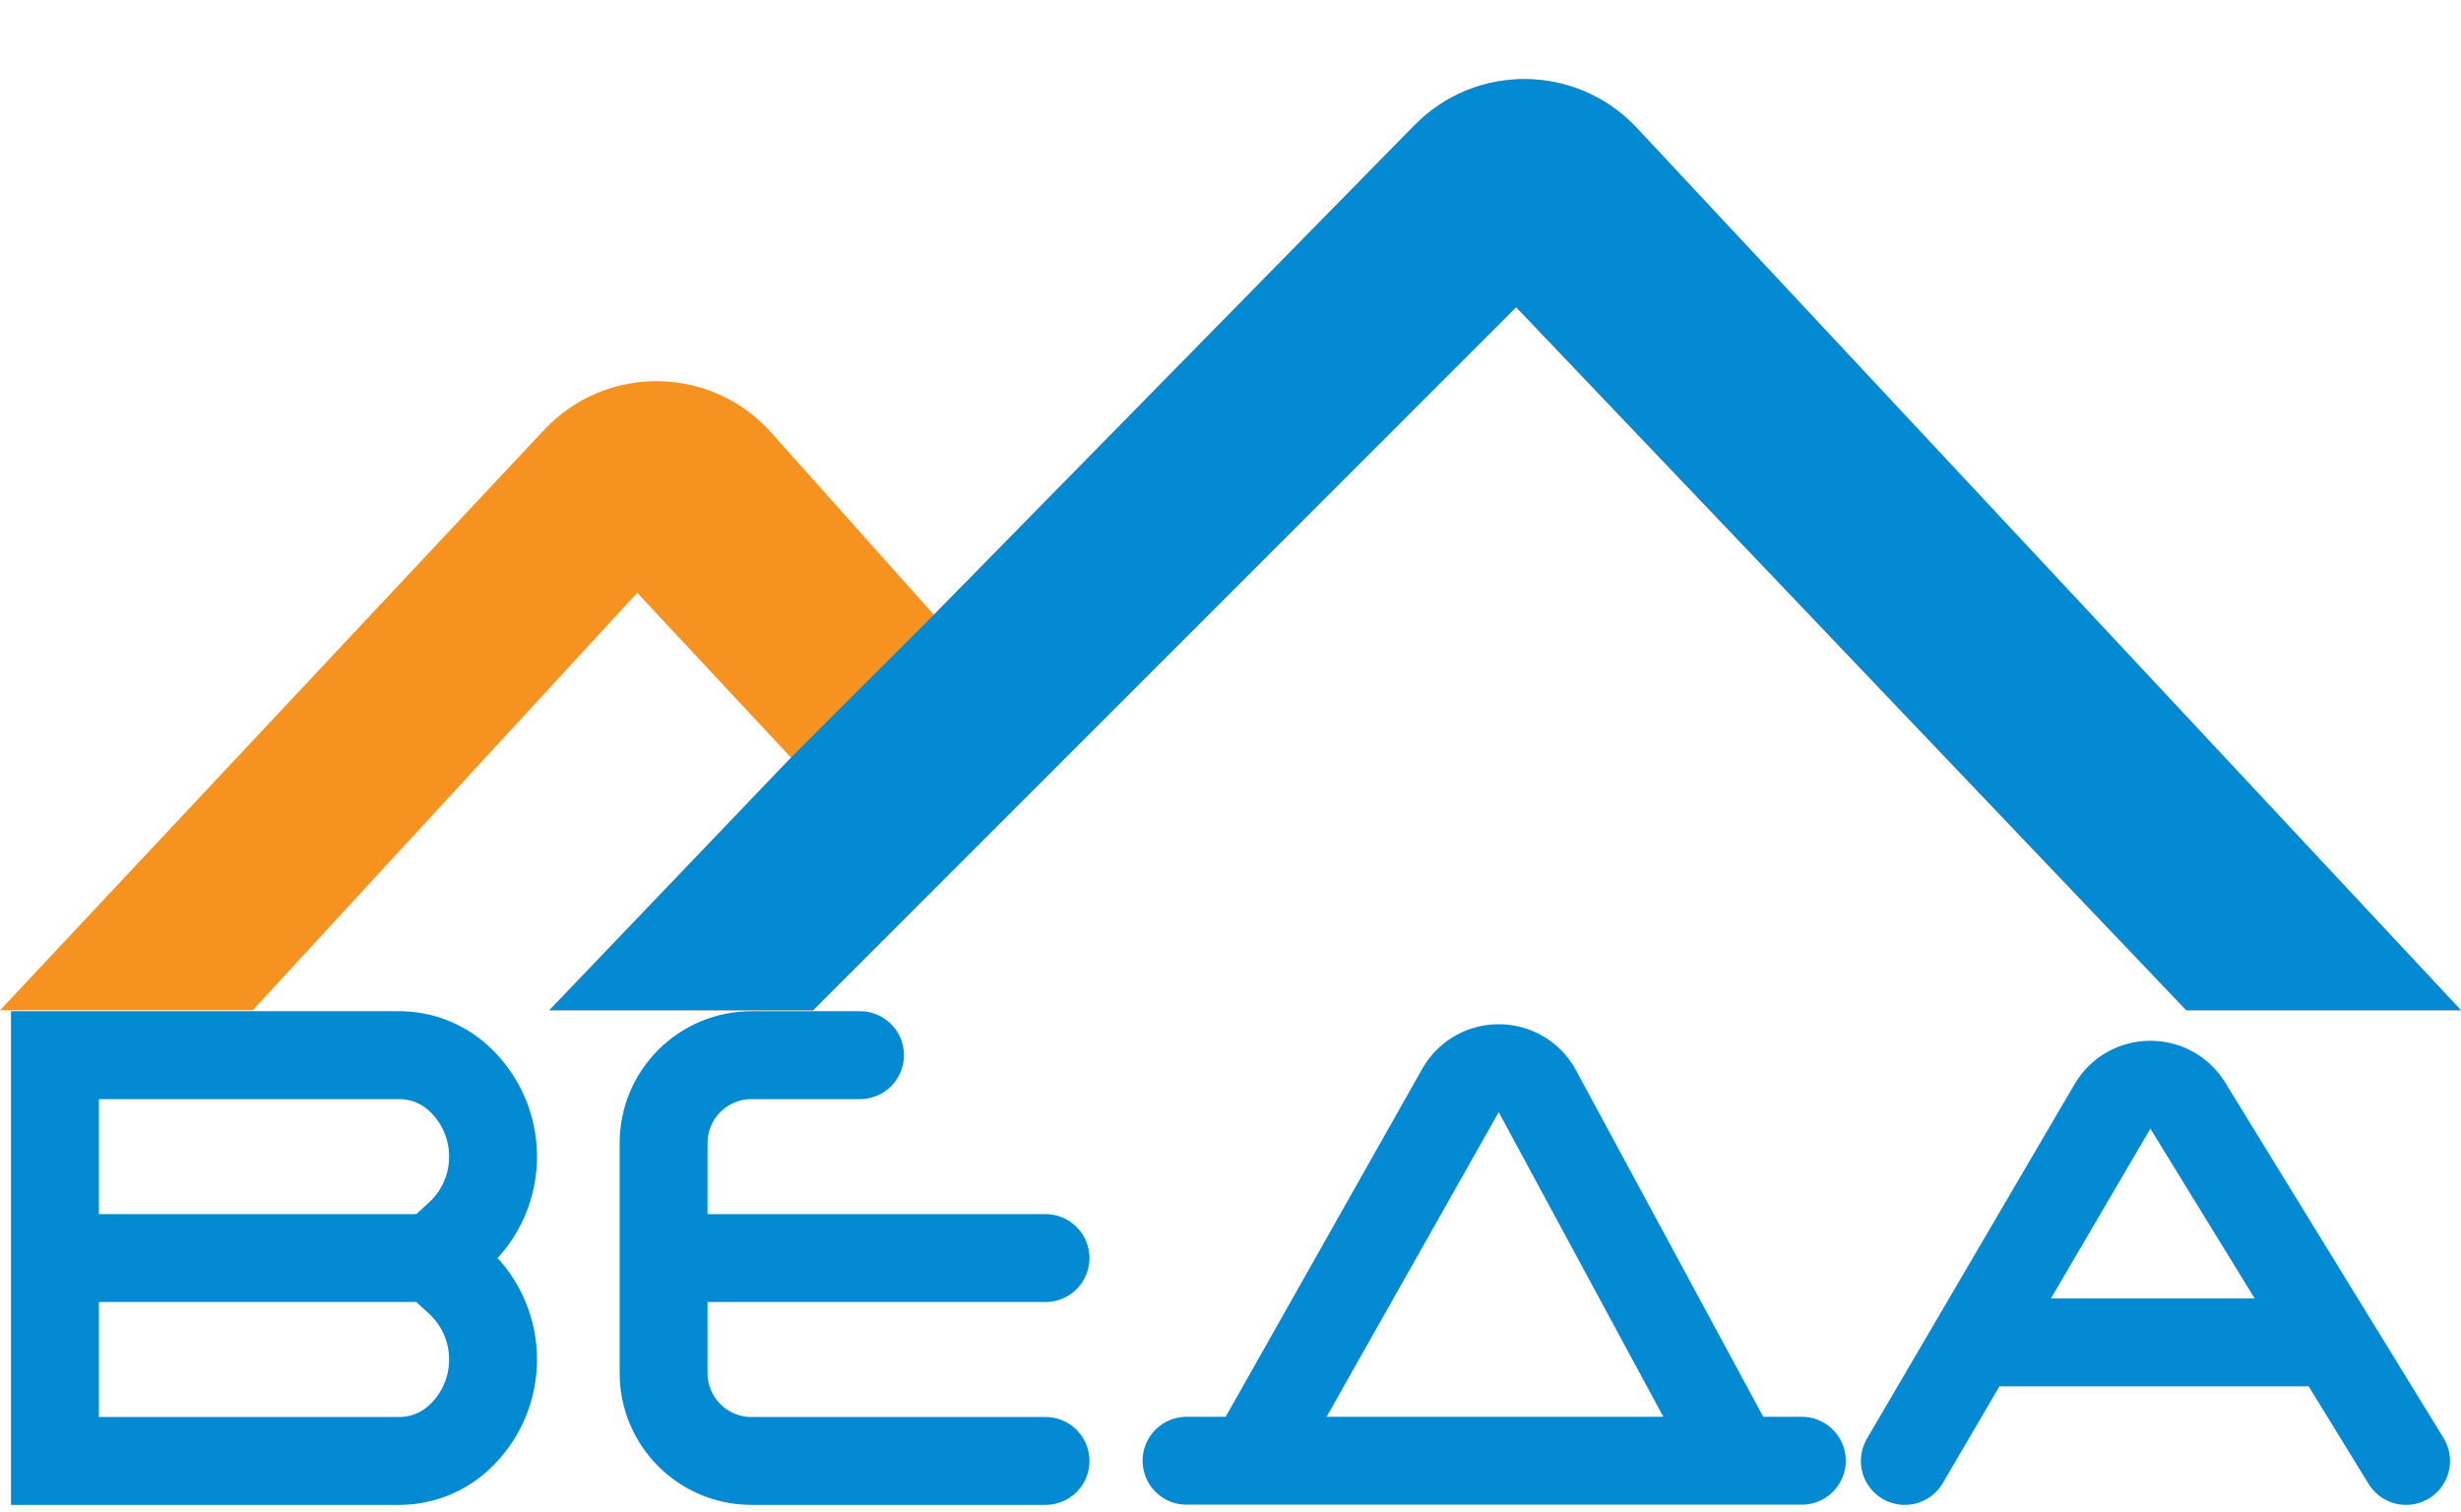
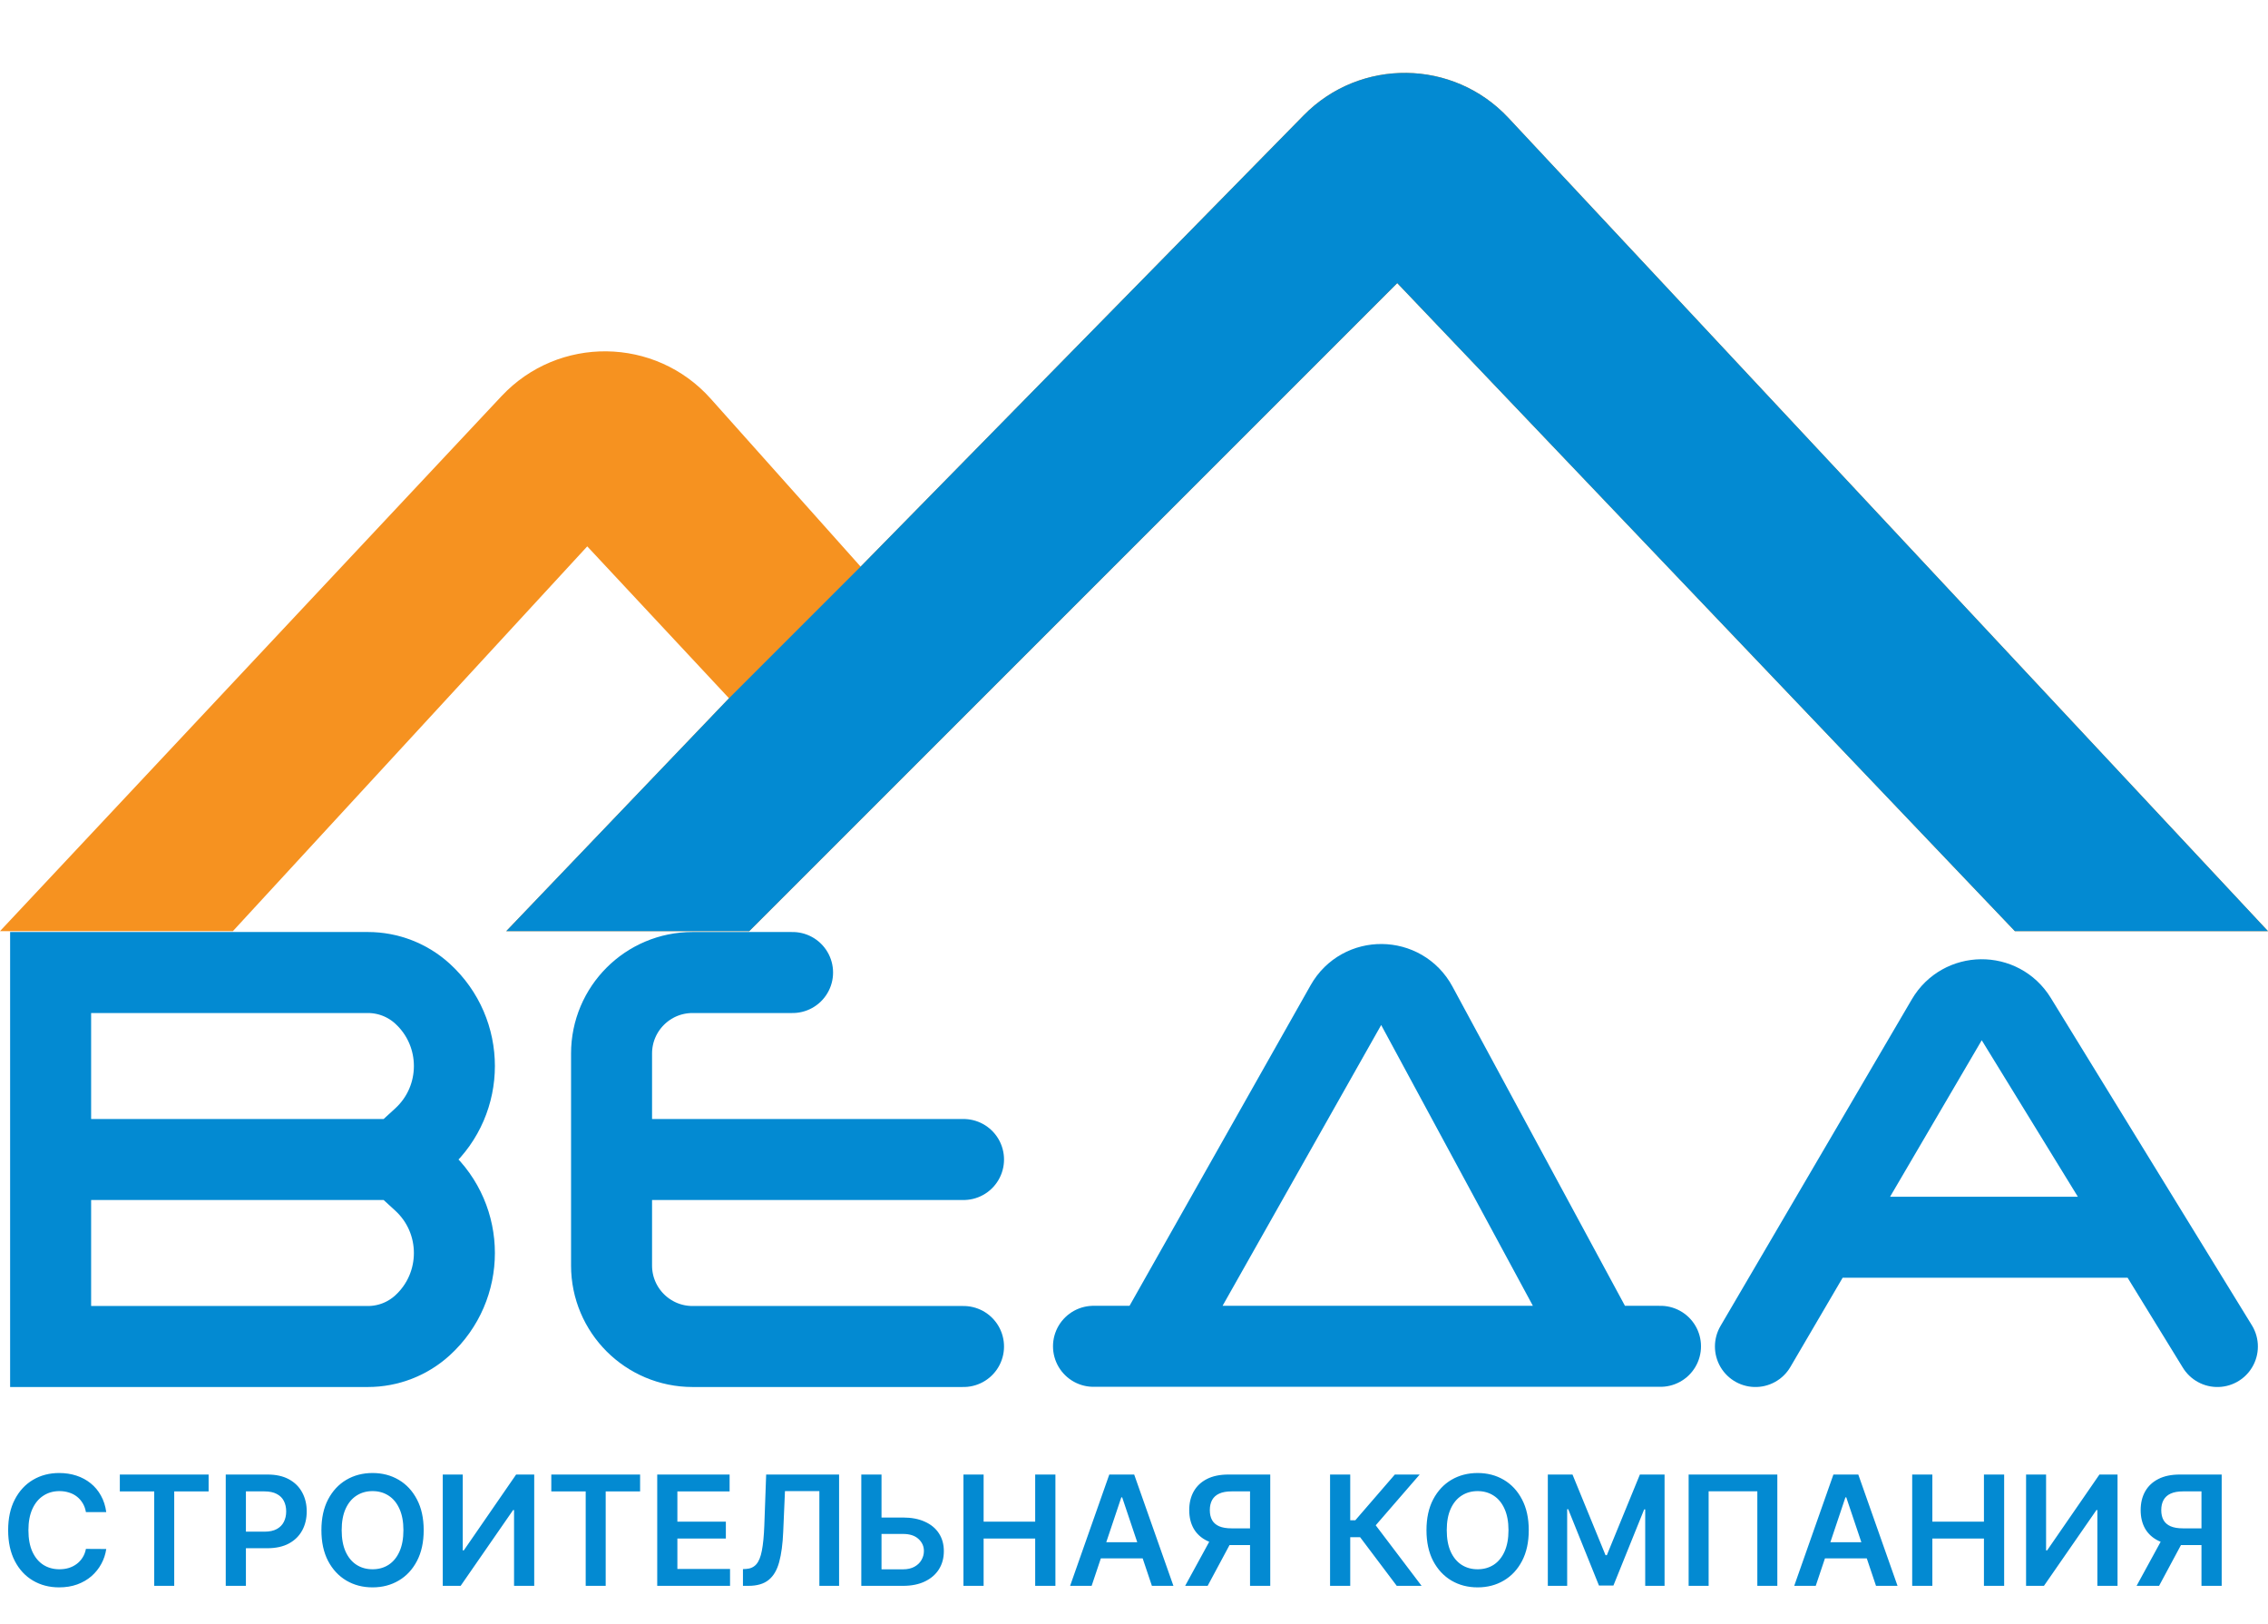
- <svg xmlns="http://www.w3.org/2000/svg" width="197" height="121" viewBox="0 0 197 121" fill="none">
+ <svg xmlns="http://www.w3.org/2000/svg" width="197" height="141" viewBox="0 0 197 141" fill="none">
  <path d="M20.228 80.874H0L43.564 34.406C48.509 29.131 56.915 29.233 61.731 34.627L74.754 49.214L113.238 10.018C118.148 5.016 126.237 5.117 131.022 10.239L197 80.874H175.013L121.366 24.589L93.223 52.732L65.08 80.874H43.973L63.321 60.647L51.009 47.455L20.228 80.874Z" fill="#F69220" />
-   <path d="M43.973 80.874L63.321 60.647L74.754 49.214L113.238 10.018C118.149 5.016 126.237 5.117 131.022 10.239L197 80.874H175.013L121.366 24.589L93.223 52.732L65.08 80.874H43.973Z" fill="#038AD2" />
-   <path d="M34.688 100.709L36.703 102.551C40.391 105.925 40.391 111.735 36.703 115.108V115.108C35.407 116.293 33.715 116.95 31.959 116.95H4.397V100.709M34.688 100.709L36.703 98.867C40.391 95.494 40.391 89.684 36.703 86.31V86.31C35.407 85.125 33.715 84.468 31.959 84.468H4.397V100.709M34.688 100.709H4.397" stroke="#038AD2" stroke-width="7.036" />
+   <path d="M43.973 80.874L63.321 60.647L74.754 49.214L113.238 10.018C118.148 5.016 126.237 5.117 131.022 10.239L197 80.874H175.013L121.366 24.589L93.223 52.732L65.08 80.874H43.973Z" fill="#038AD2" />
+   <path d="M34.689 100.709L36.703 102.551C40.391 105.925 40.391 111.735 36.703 115.108V115.108C35.407 116.293 33.715 116.95 31.959 116.95H4.397V100.709M34.689 100.709L36.703 98.867C40.391 95.494 40.391 89.684 36.703 86.31V86.31C35.407 85.125 33.715 84.468 31.959 84.468H4.397V100.709M34.689 100.709H4.397" stroke="#038AD2" stroke-width="7.036" />
  <path d="M68.843 84.468H60.156C56.27 84.468 53.12 87.618 53.12 91.504V100.709M83.692 116.95H60.156C56.27 116.95 53.12 113.8 53.12 109.915V100.709M53.12 100.709H83.692" stroke="#038AD2" stroke-width="7.036" stroke-linecap="round" />
  <path d="M94.982 116.933H100.166M144.232 116.933H139.047M139.047 116.933L123.065 87.355C121.75 84.921 118.268 84.888 116.907 87.297L100.166 116.933M139.047 116.933H100.166" stroke="#038AD2" stroke-width="7.036" stroke-linecap="round" />
  <path d="M152.478 116.95L158.036 107.461M192.603 116.95L186.774 107.461M186.774 107.461L175.132 88.509C173.742 86.246 170.441 86.281 169.099 88.573L158.036 107.461M186.774 107.461H158.036" stroke="#038AD2" stroke-width="7.036" stroke-linecap="round" />
+   <path d="M9.229 131.332H7.463C7.413 131.043 7.32 130.786 7.185 130.563C7.049 130.336 6.881 130.144 6.68 129.987C6.478 129.829 6.249 129.711 5.99 129.633C5.736 129.551 5.46 129.51 5.164 129.51C4.639 129.51 4.173 129.642 3.767 129.907C3.361 130.168 3.043 130.552 2.813 131.058C2.584 131.562 2.469 132.177 2.469 132.904C2.469 133.644 2.584 134.267 2.813 134.774C3.046 135.277 3.364 135.658 3.767 135.916C4.173 136.171 4.637 136.298 5.16 136.298C5.449 136.298 5.72 136.261 5.972 136.185C6.227 136.106 6.455 135.991 6.656 135.84C6.861 135.689 7.032 135.504 7.171 135.283C7.312 135.063 7.41 134.811 7.463 134.528L9.229 134.538C9.163 134.997 9.02 135.428 8.799 135.831C8.582 136.234 8.297 136.589 7.945 136.898C7.592 137.203 7.18 137.442 6.708 137.615C6.236 137.785 5.712 137.87 5.136 137.87C4.286 137.87 3.528 137.674 2.861 137.28C2.194 136.887 1.668 136.319 1.284 135.576C0.9 134.833 0.708 133.943 0.708 132.904C0.708 131.863 0.902 130.972 1.289 130.232C1.676 129.49 2.203 128.922 2.87 128.528C3.537 128.135 4.293 127.938 5.136 127.938C5.674 127.938 6.175 128.014 6.637 128.165C7.1 128.316 7.512 128.538 7.874 128.83C8.236 129.12 8.533 129.475 8.766 129.897C9.002 130.316 9.156 130.794 9.229 131.332ZM10.408 129.538V128.07H18.121V129.538H15.133V137.738H13.396V129.538H10.408ZM19.608 137.738V128.07H23.234C23.977 128.07 24.6 128.209 25.103 128.486C25.61 128.763 25.992 129.143 26.25 129.628C26.512 130.11 26.642 130.657 26.642 131.271C26.642 131.891 26.512 132.442 26.25 132.923C25.989 133.405 25.604 133.784 25.094 134.061C24.584 134.335 23.956 134.471 23.21 134.471H20.807V133.032H22.974C23.408 133.032 23.764 132.956 24.041 132.805C24.318 132.654 24.523 132.446 24.655 132.182C24.79 131.918 24.858 131.614 24.858 131.271C24.858 130.928 24.79 130.626 24.655 130.364C24.523 130.103 24.316 129.9 24.036 129.756C23.759 129.608 23.402 129.534 22.965 129.534H21.36V137.738H19.608ZM36.802 132.904C36.802 133.946 36.607 134.838 36.217 135.581C35.83 136.32 35.301 136.887 34.631 137.28C33.963 137.674 33.206 137.87 32.36 137.87C31.513 137.87 30.755 137.674 30.085 137.28C29.417 136.884 28.889 136.316 28.498 135.576C28.111 134.833 27.918 133.943 27.918 132.904C27.918 131.863 28.111 130.972 28.498 130.232C28.889 129.49 29.417 128.922 30.085 128.528C30.755 128.135 31.513 127.938 32.36 127.938C33.206 127.938 33.963 128.135 34.631 128.528C35.301 128.922 35.83 129.49 36.217 130.232C36.607 130.972 36.802 131.863 36.802 132.904ZM35.041 132.904C35.041 132.171 34.926 131.553 34.697 131.049C34.47 130.542 34.155 130.16 33.752 129.902C33.35 129.641 32.886 129.51 32.36 129.51C31.834 129.51 31.37 129.641 30.967 129.902C30.564 130.16 30.248 130.542 30.018 131.049C29.792 131.553 29.679 132.171 29.679 132.904C29.679 133.637 29.792 134.257 30.018 134.764C30.248 135.268 30.564 135.65 30.967 135.911C31.37 136.169 31.834 136.298 32.36 136.298C32.886 136.298 33.35 136.169 33.752 135.911C34.155 135.65 34.47 135.268 34.697 134.764C34.926 134.257 35.041 133.637 35.041 132.904ZM38.458 128.07H40.195V134.66H40.285L44.831 128.07H46.403V137.738H44.651V131.153H44.571L40.011 137.738H38.458V128.07ZM47.886 129.538V128.07H55.6V129.538H52.611V137.738H50.874V129.538H47.886ZM57.087 137.738V128.07H63.374V129.538H58.838V132.163H63.049V133.631H58.838V136.27H63.412V137.738H57.087ZM64.533 137.738V136.284L64.807 136.27C65.179 136.248 65.473 136.114 65.69 135.869C65.91 135.623 66.072 135.228 66.176 134.684C66.283 134.139 66.354 133.409 66.389 132.494L66.549 128.07H72.884V137.738H71.171V129.51H68.183L68.031 133.036C67.987 134.094 67.871 134.97 67.682 135.666C67.496 136.361 67.191 136.881 66.766 137.224C66.345 137.567 65.758 137.738 65.005 137.738H64.533ZM75.979 131.804H78.433C79.173 131.804 79.807 131.925 80.336 132.168C80.868 132.407 81.275 132.745 81.558 133.183C81.842 133.62 81.983 134.135 81.983 134.726C81.983 135.321 81.842 135.845 81.558 136.298C81.275 136.748 80.868 137.101 80.336 137.356C79.807 137.611 79.173 137.738 78.433 137.738H74.813V128.07H76.569V136.303H78.433C78.824 136.303 79.154 136.229 79.425 136.081C79.695 135.933 79.9 135.738 80.038 135.496C80.18 135.254 80.251 134.991 80.251 134.707C80.251 134.298 80.093 133.951 79.779 133.664C79.467 133.375 79.019 133.23 78.433 133.23H75.979V131.804ZM83.686 137.738V128.07H85.438V132.163H89.917V128.07H91.674V137.738H89.917V133.631H85.438V137.738H83.686ZM94.82 137.738H92.95L96.354 128.07H98.516L101.924 137.738H100.055L97.473 130.053H97.397L94.82 137.738ZM94.881 133.947H99.98V135.354H94.881V133.947ZM110.335 137.738H108.579V129.534H106.974C106.54 129.534 106.183 129.598 105.903 129.727C105.626 129.853 105.42 130.039 105.284 130.284C105.152 130.527 105.086 130.819 105.086 131.162C105.086 131.505 105.152 131.795 105.284 132.031C105.416 132.264 105.621 132.442 105.898 132.564C106.178 132.684 106.534 132.744 106.965 132.744H109.316V134.198H106.729C105.986 134.198 105.36 134.075 104.85 133.829C104.34 133.581 103.953 133.23 103.689 132.777C103.428 132.32 103.297 131.782 103.297 131.162C103.297 130.545 103.426 130.006 103.684 129.543C103.945 129.077 104.329 128.715 104.836 128.457C105.343 128.199 105.966 128.07 106.705 128.07H110.335V137.738ZM105.336 133.357H107.248L104.897 137.738H102.943L105.336 133.357ZM121.323 137.738L118.141 133.513H117.282V137.738H115.53V128.07H117.282V132.045H117.721L121.157 128.07H123.315L119.496 132.479L123.48 137.738H121.323ZM132.789 132.904C132.789 133.946 132.594 134.838 132.204 135.581C131.817 136.32 131.288 136.887 130.618 137.28C129.95 137.674 129.194 137.87 128.347 137.87C127.5 137.87 126.742 137.674 126.072 137.28C125.404 136.884 124.876 136.316 124.485 135.576C124.098 134.833 123.905 133.943 123.905 132.904C123.905 131.863 124.098 130.972 124.485 130.232C124.876 129.49 125.404 128.922 126.072 128.528C126.742 128.135 127.5 127.938 128.347 127.938C129.194 127.938 129.95 128.135 130.618 128.528C131.288 128.922 131.817 129.49 132.204 130.232C132.594 130.972 132.789 131.863 132.789 132.904ZM131.028 132.904C131.028 132.171 130.913 131.553 130.684 131.049C130.457 130.542 130.142 130.16 129.74 129.902C129.337 129.641 128.873 129.51 128.347 129.51C127.821 129.51 127.357 129.641 126.954 129.902C126.552 130.16 126.235 130.542 126.006 131.049C125.779 131.553 125.666 132.171 125.666 132.904C125.666 133.637 125.779 134.257 126.006 134.764C126.235 135.268 126.552 135.65 126.954 135.911C127.357 136.169 127.821 136.298 128.347 136.298C128.873 136.298 129.337 136.169 129.74 135.911C130.142 135.65 130.457 135.268 130.684 134.764C130.913 134.257 131.028 133.637 131.028 132.904ZM134.445 128.07H136.588L139.458 135.076H139.571L142.442 128.07H144.585V137.738H142.904V131.096H142.815L140.143 137.71H138.887L136.215 131.082H136.125V137.738H134.445V128.07ZM154.38 128.07V137.738H152.643V129.524H148.413V137.738H146.676V128.07H154.38ZM157.716 137.738H155.847L159.251 128.07H161.413L164.821 137.738H162.952L160.369 130.053H160.294L157.716 137.738ZM157.778 133.947H162.876V135.354H157.778V133.947ZM166.094 137.738V128.07H167.846V132.163H172.326V128.07H174.082V137.738H172.326V133.631H167.846V137.738H166.094ZM175.986 128.07H177.724V134.66H177.813L182.359 128.07H183.931V137.738H182.18V131.153H182.1L177.539 137.738H175.986V128.07ZM192.977 137.738H191.221V129.534H189.616C189.182 129.534 188.825 129.598 188.544 129.727C188.268 129.853 188.061 130.039 187.926 130.284C187.794 130.527 187.728 130.819 187.728 131.162C187.728 131.505 187.794 131.795 187.926 132.031C188.058 132.264 188.263 132.442 188.54 132.564C188.82 132.684 189.175 132.744 189.607 132.744H191.957V134.198H189.371C188.628 134.198 188.002 134.075 187.492 133.829C186.982 133.581 186.595 133.23 186.33 132.777C186.069 132.32 185.939 131.782 185.939 131.162C185.939 130.545 186.068 130.006 186.326 129.543C186.587 129.077 186.971 128.715 187.478 128.457C187.984 128.199 188.607 128.07 189.347 128.07H192.977V137.738ZM187.978 133.357H189.89L187.539 137.738H185.585L187.978 133.357Z" fill="#038AD2" />
</svg>
